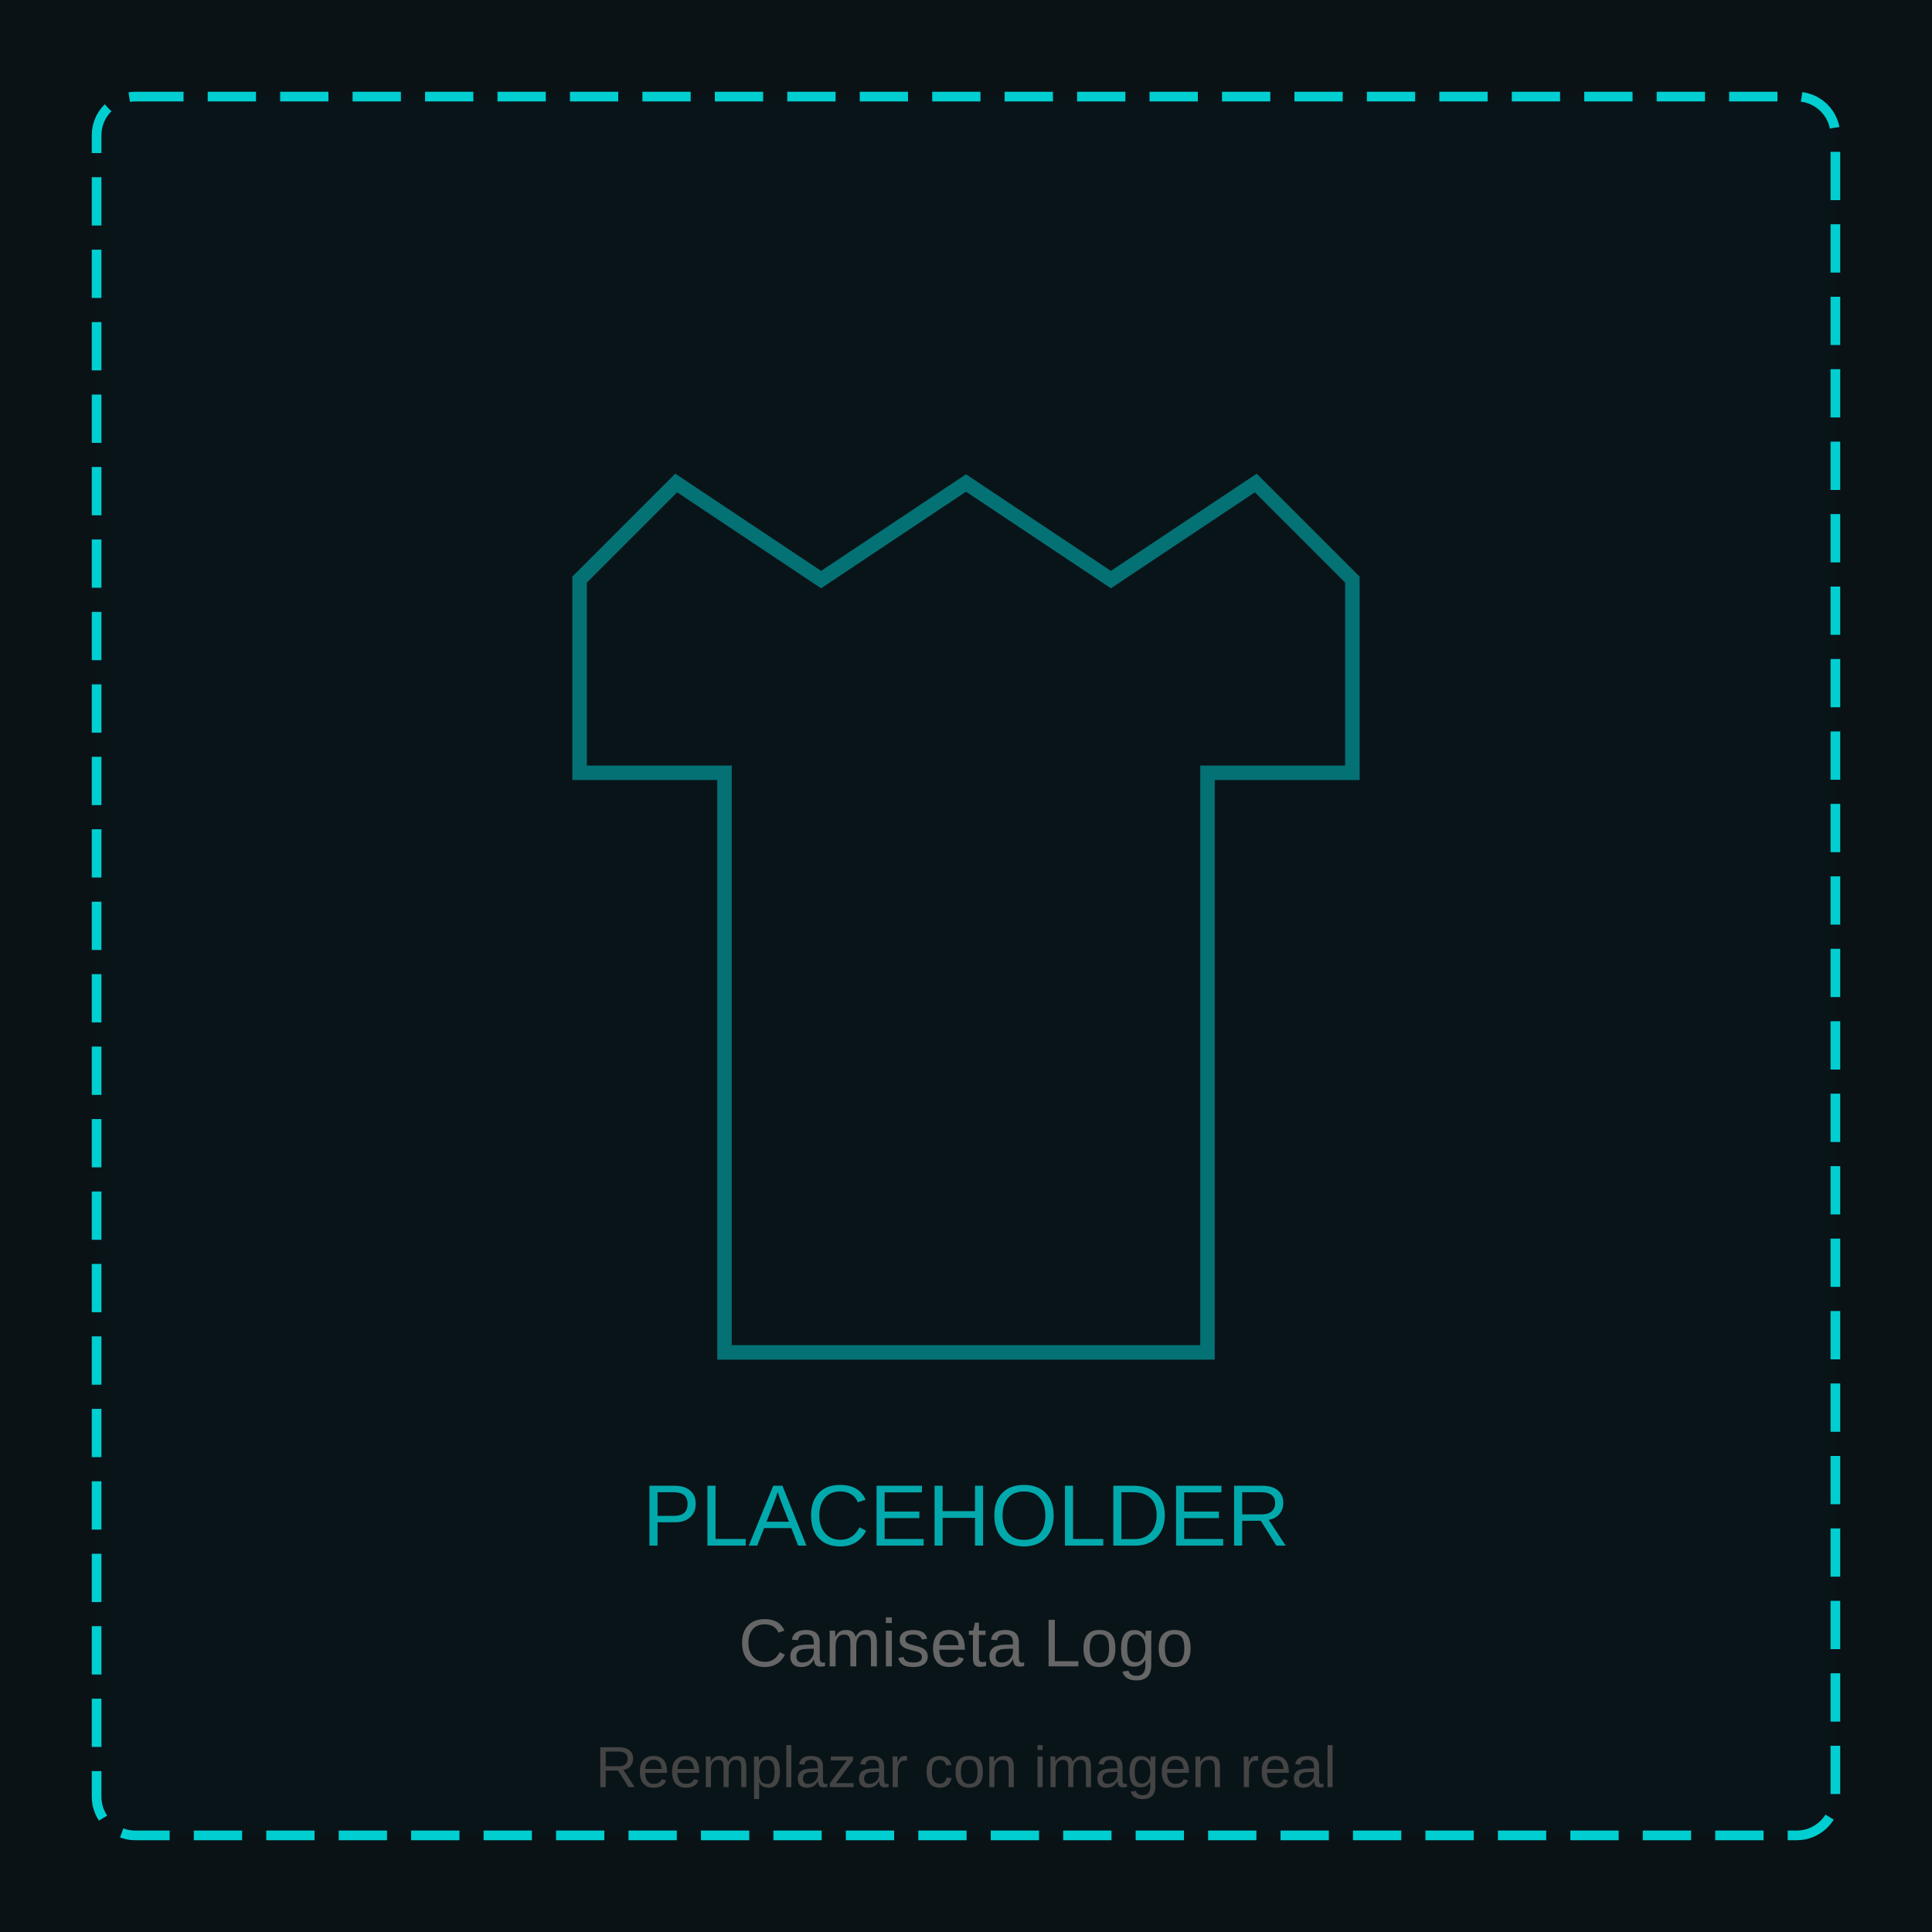
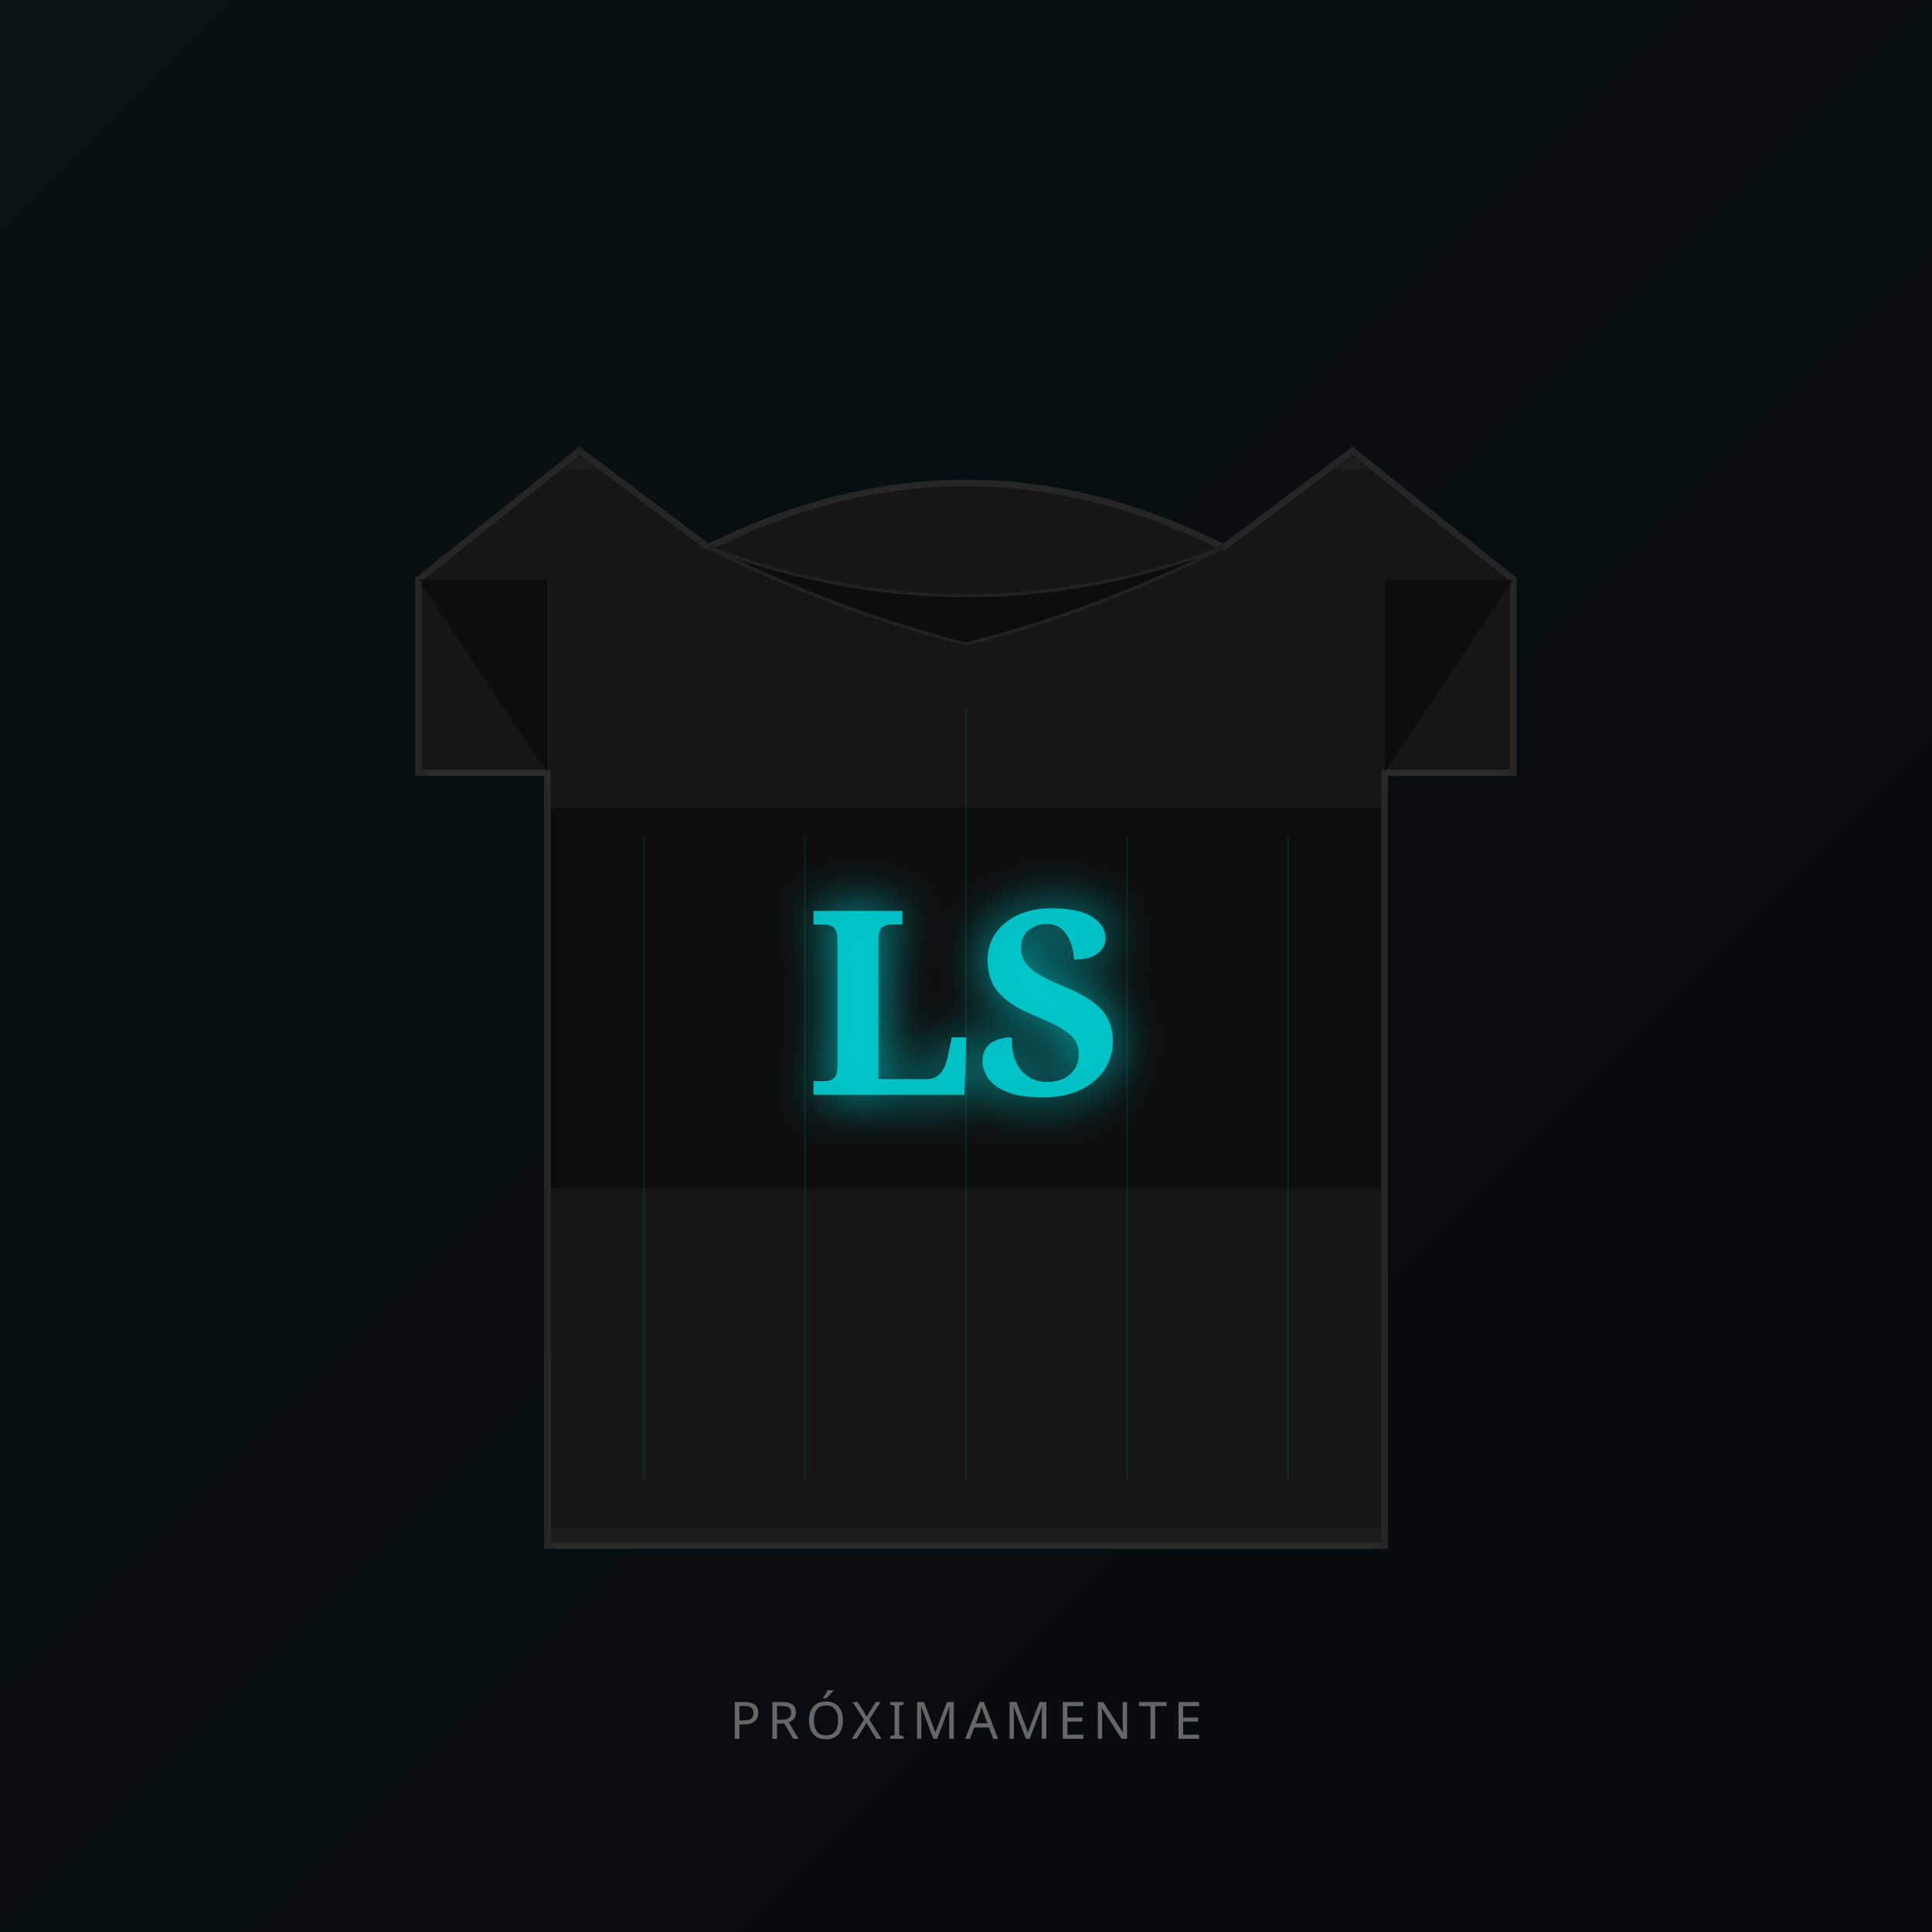
- <svg xmlns="http://www.w3.org/2000/svg" width="400" height="400" viewBox="0 0 400 400">
-   <rect width="400" height="400" fill="#0a1215" />
-   <rect x="20" y="20" width="360" height="360" fill="#091418" stroke="#00CED1" stroke-width="2" stroke-dasharray="10,5" rx="8" />
-   <path d="M140 100 L120 120 L120 160 L150 160 L150 280 L250 280 L250 160 L280 160 L280 120 L260 100 L230 120 L200 100 L170 120 Z" fill="none" stroke="#00CED1" stroke-width="3" opacity="0.5" />
-   <text x="200" y="320" font-family="Arial, sans-serif" font-size="18" fill="#00CED1" text-anchor="middle" opacity="0.8">PLACEHOLDER</text>
-   <text x="200" y="345" font-family="Arial, sans-serif" font-size="14" fill="#666" text-anchor="middle">Camiseta Logo</text>
-   <text x="200" y="370" font-family="Arial, sans-serif" font-size="12" fill="#444" text-anchor="middle">Reemplazar con imagen real</text>
+ <svg xmlns="http://www.w3.org/2000/svg" width="600" height="600" viewBox="0 0 600 600">
+   <defs>
+     <linearGradient id="bgGrad" x1="0%" y1="0%" x2="100%" y2="100%">
+       <stop offset="0%" style="stop-color:#0a1215" />
+       <stop offset="100%" style="stop-color:#050a0d" />
+     </linearGradient>
+     <linearGradient id="shirtGrad" x1="0%" y1="0%" x2="0%" y2="100%">
+       <stop offset="0%" style="stop-color:#1a1a1a" />
+       <stop offset="50%" style="stop-color:#0d0d0d" />
+       <stop offset="100%" style="stop-color:#1a1a1a" />
+     </linearGradient>
+     <filter id="glow" x="-50%" y="-50%" width="200%" height="200%">
+       <feGaussianBlur stdDeviation="8" result="coloredBlur" />
+       <feMerge>
+         <feMergeNode in="coloredBlur" />
+         <feMergeNode in="SourceGraphic" />
+       </feMerge>
+     </filter>
+     <filter id="innerShadow">
+       <feOffset dx="0" dy="2" />
+       <feGaussianBlur stdDeviation="3" />
+       <feComposite in2="SourceAlpha" operator="arithmetic" k2="-1" k3="1" />
+       <feColorMatrix type="matrix" values="0 0 0 0 0 0 0 0 0 0 0 0 0 0 0 0 0 0 0.3 0" />
+       <feBlend in2="SourceGraphic" mode="normal" />
+     </filter>
+   </defs>
+   <rect width="600" height="600" fill="url(#bgGrad)" />
+   <g filter="url(#innerShadow)">
+     <path d="M180 140              L130 180 L130 240 L170 240 L170 480              L430 480 L430 240 L470 240 L470 180 L420 140              L380 170 Q300 130 220 170 Z" fill="url(#shirtGrad)" stroke="#2a2a2a" stroke-width="2" />
+     <path d="M220 170 Q300 200 380 170 Q340 190 300 200 Q260 190 220 170" fill="#0a0a0a" stroke="#222" stroke-width="1" />
+     <path d="M130 180 L170 240 L170 180 Z" fill="#080808" opacity="0.5" />
+     <path d="M470 180 L430 240 L430 180 Z" fill="#080808" opacity="0.5" />
+   </g>
+   <g transform="translate(300, 340)" filter="url(#glow)">
+     <text x="0" y="0" font-family="Georgia, serif" font-size="80" font-weight="bold" fill="#00CED1" text-anchor="middle" opacity="0.9">LS</text>
+   </g>
+   <g opacity="0.1" stroke="#00CED1" stroke-width="0.5">
+     <line x1="200" y1="260" x2="200" y2="460" />
+     <line x1="250" y1="260" x2="250" y2="460" />
+     <line x1="300" y1="220" x2="300" y2="460" />
+     <line x1="350" y1="260" x2="350" y2="460" />
+     <line x1="400" y1="260" x2="400" y2="460" />
+   </g>
+   <text x="300" y="540" font-family="system-ui, sans-serif" font-size="16" fill="#666" text-anchor="middle" letter-spacing="2">PRÓXIMAMENTE</text>
</svg>
